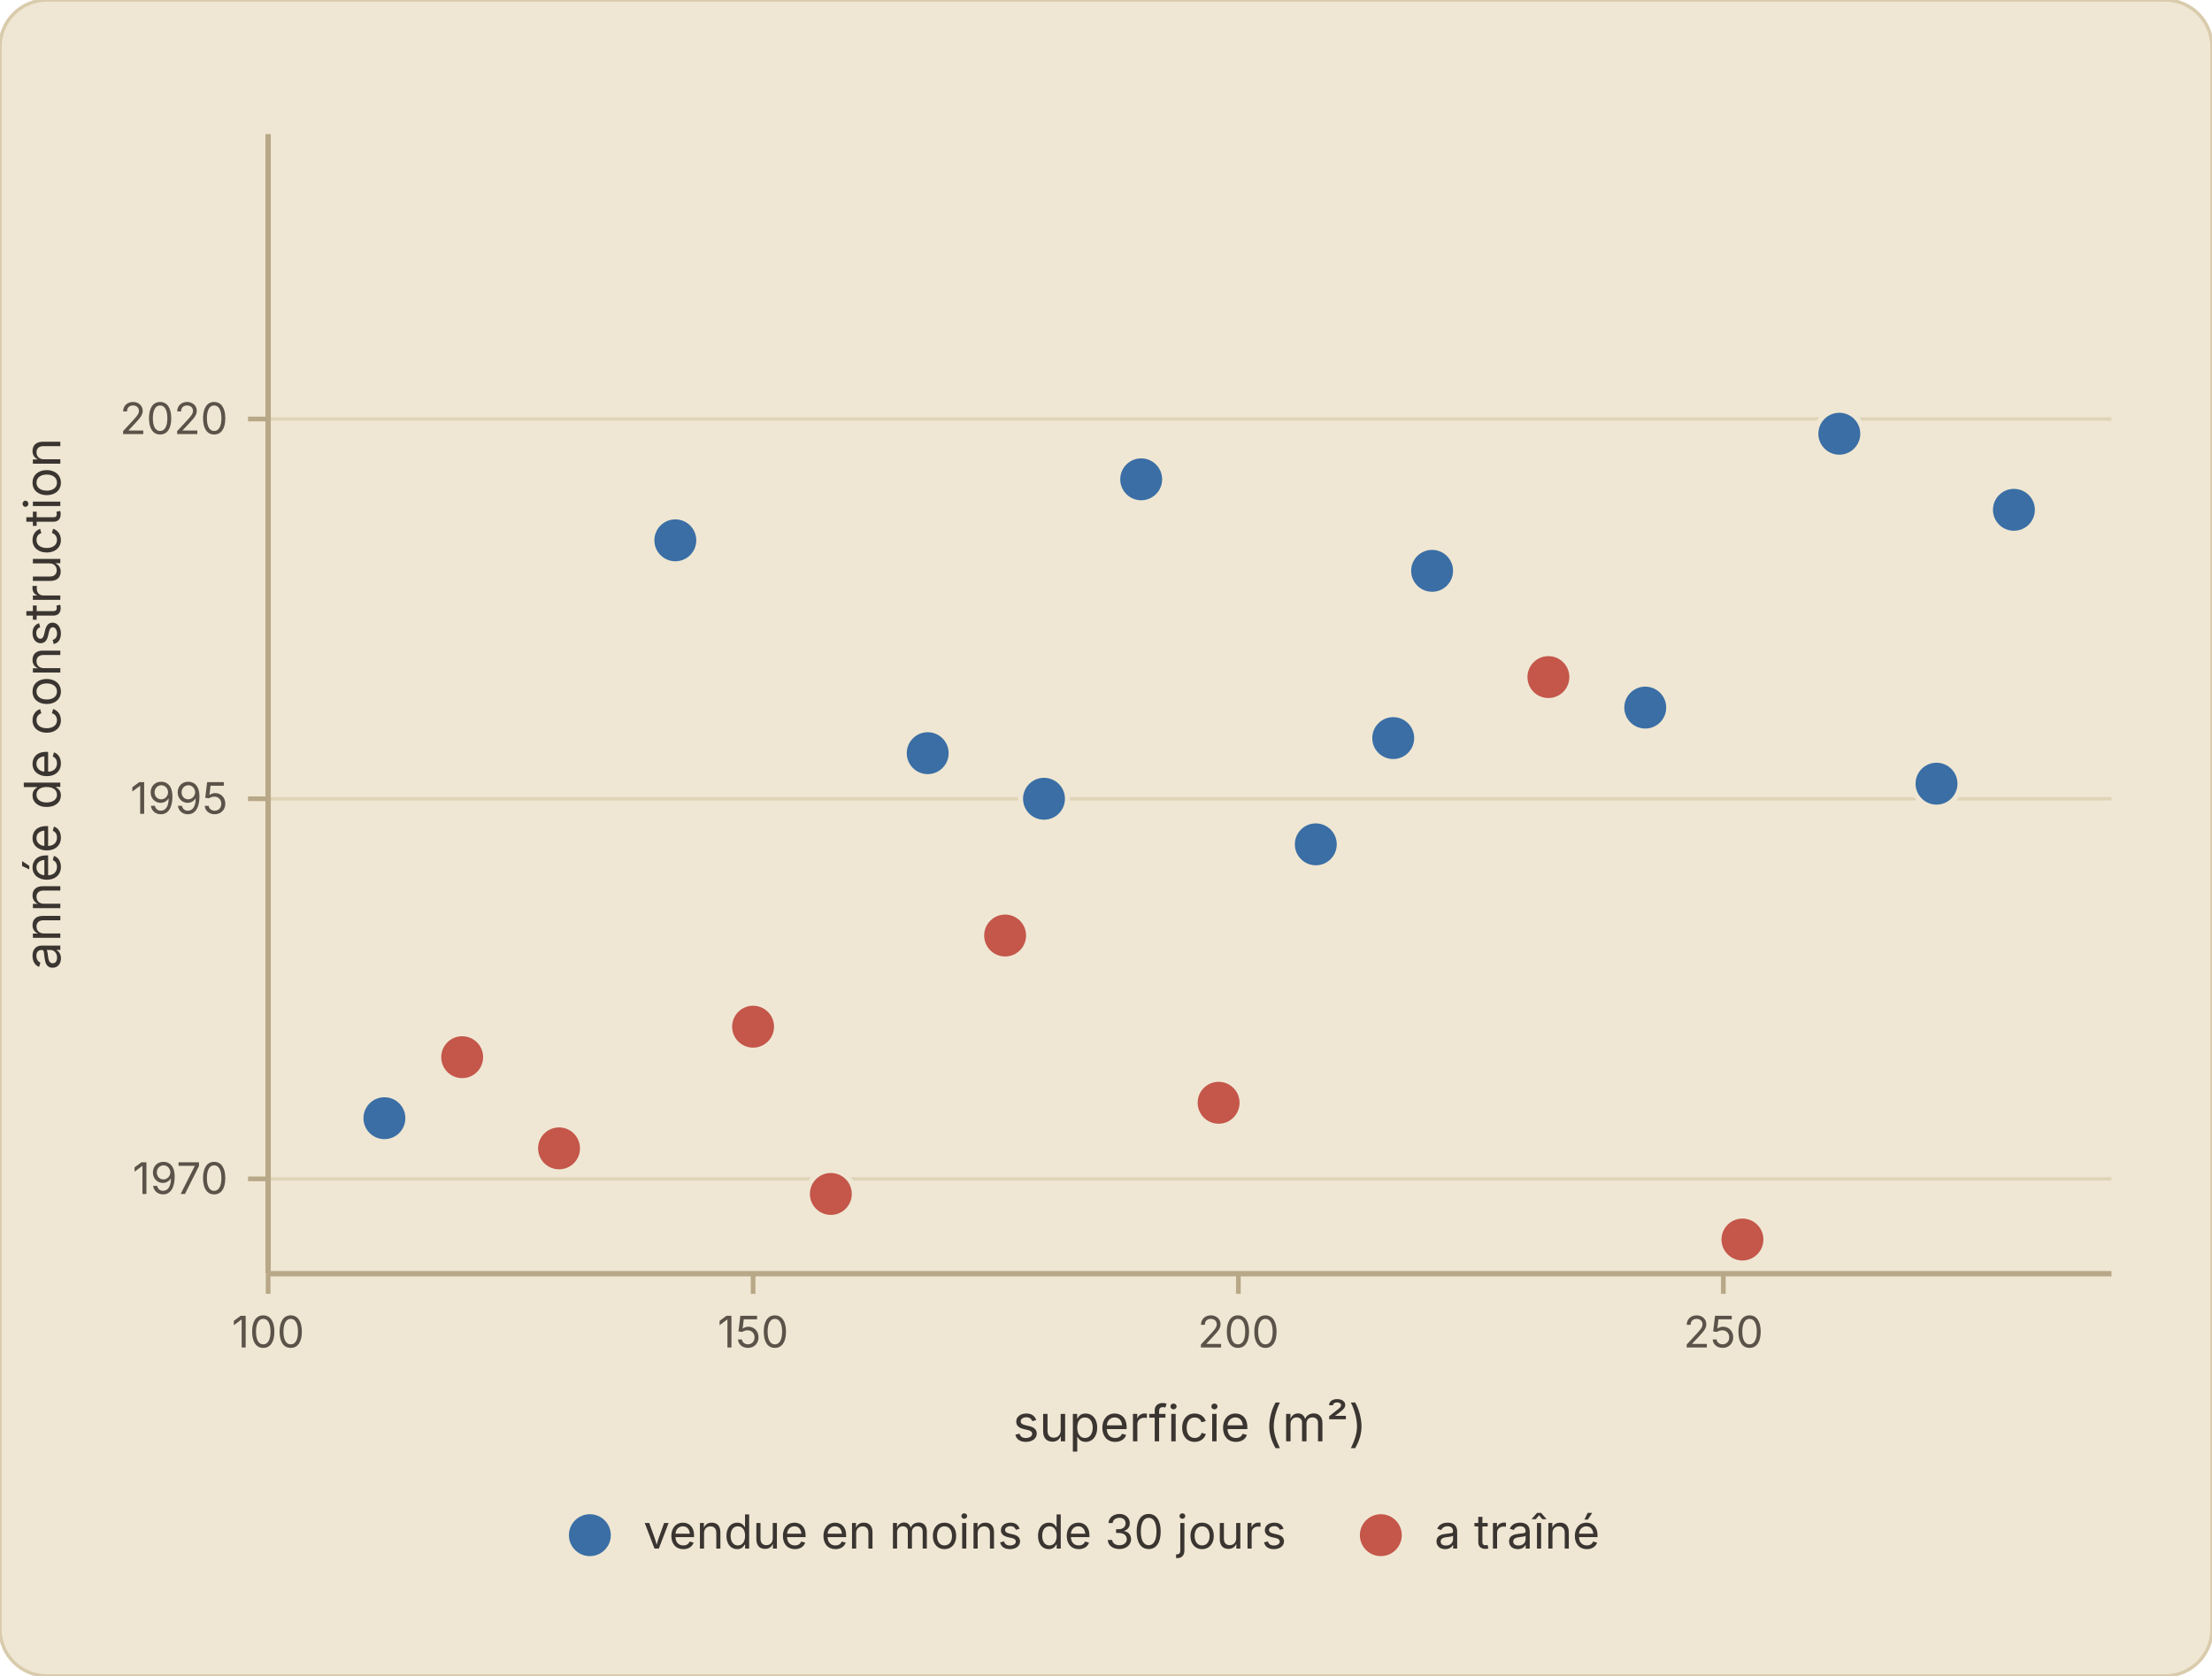
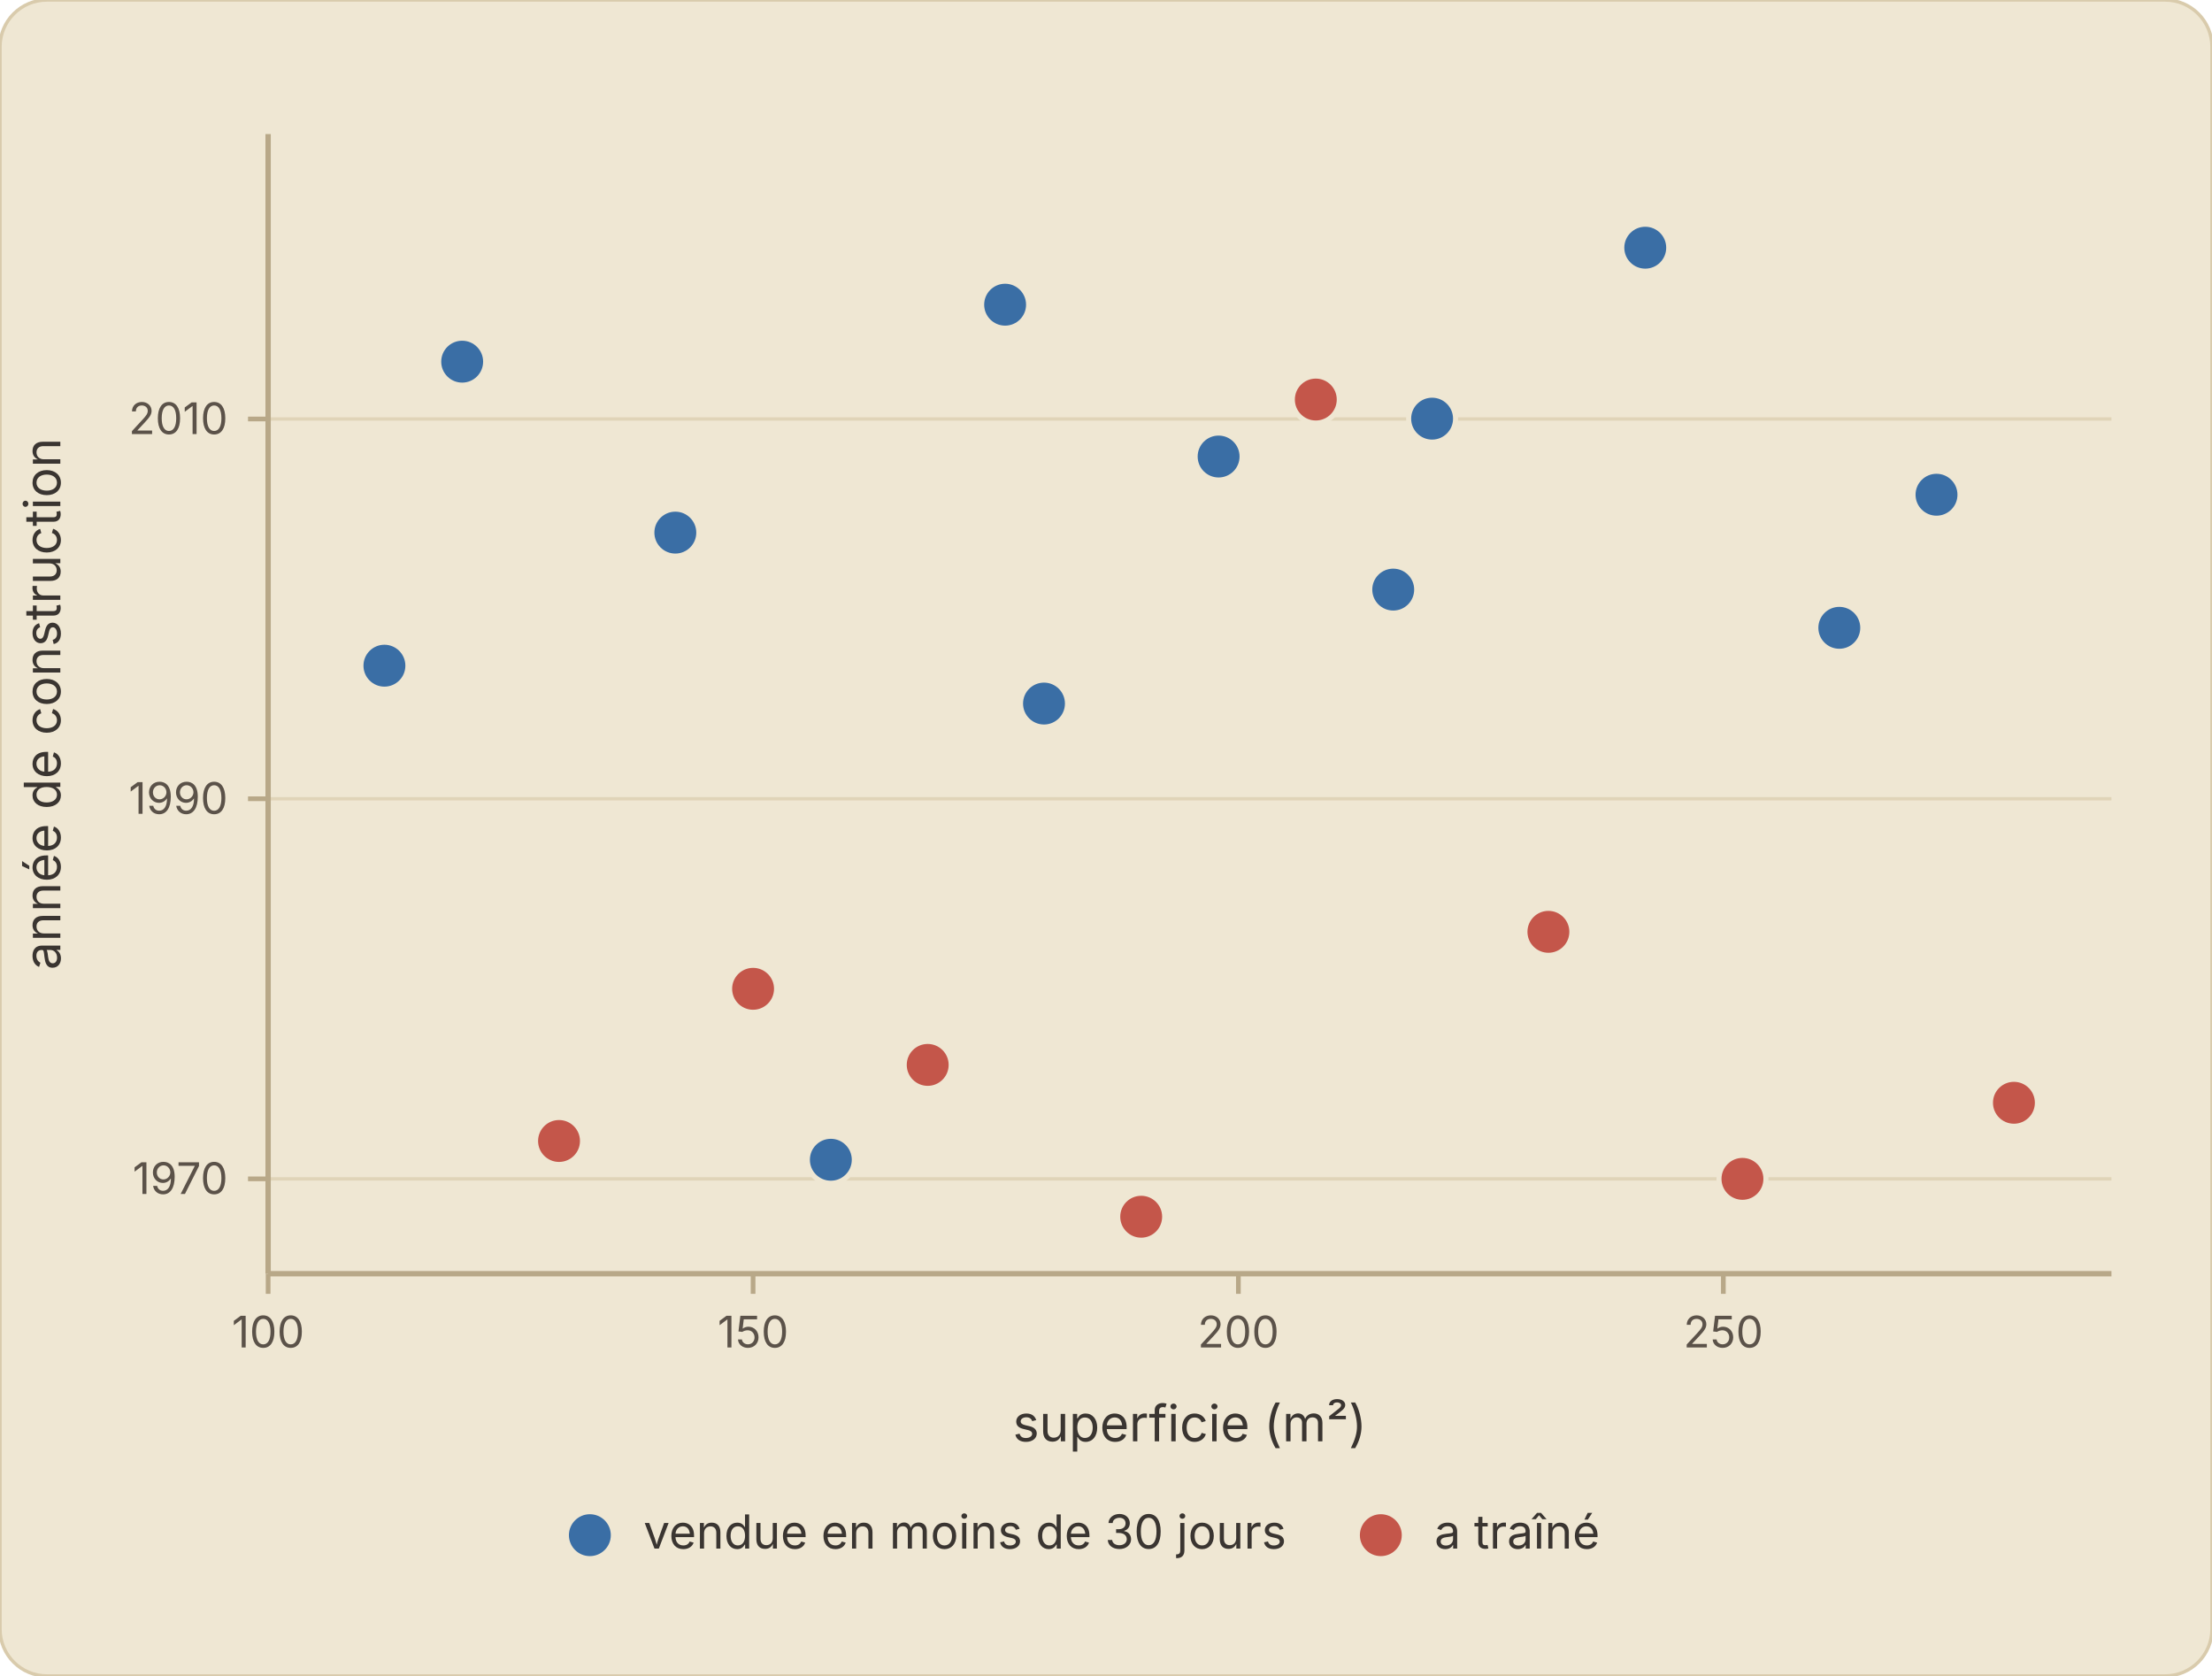
<svg xmlns="http://www.w3.org/2000/svg" viewBox="0 0 660 500" role="img" font-family="system-ui, -apple-system, sans-serif">
  <rect x="0" y="0" width="660" height="500" rx="14" fill="#efe7d3" stroke="#d9cbac" />
  <g stroke="#e0d4b8" stroke-width="1">
    <line x1="80" y1="351.7" x2="630" y2="351.7" />
    <line x1="80" y1="238.3" x2="630" y2="238.3" />
    <line x1="80" y1="125" x2="630" y2="125" />
  </g>
  <g stroke="#b8a888" stroke-width="1.6">
    <line x1="80" y1="40" x2="80" y2="380" />
    <line x1="80" y1="380" x2="630" y2="380" />
  </g>
  <g stroke="#b8a888" stroke-width="1.4">
    <line x1="80" y1="380" x2="80" y2="386" />
    <line x1="224.7" y1="380" x2="224.7" y2="386" />
    <line x1="369.5" y1="380" x2="369.5" y2="386" />
    <line x1="514.2" y1="380" x2="514.2" y2="386" />
  </g>
  <g font-size="13" fill="#5b5249" text-anchor="middle">
    <text x="80" y="402">100</text>
    <text x="224.7" y="402">150</text>
    <text x="369.5" y="402">200</text>
    <text x="514.2" y="402">250</text>
    <text x="355" y="430" font-size="15" fill="#3a3531">superficie (m²)</text>
  </g>
  <g stroke="#b8a888" stroke-width="1.4">
    <line x1="74" y1="351.7" x2="80" y2="351.7" />
    <line x1="74" y1="238.3" x2="80" y2="238.3" />
    <line x1="74" y1="125" x2="80" y2="125" />
  </g>
  <g font-size="13" fill="#5b5249" text-anchor="end">
    <text x="68" y="356.2">1970</text>
-     <text x="68" y="242.8">1995</text>
-     <text x="68" y="129.5">2020</text>
+     <text x="68" y="242.8">1990</text>
+     <text x="68" y="129.5">2010</text>
  </g>
  <text x="18" y="210" font-size="15" fill="#3a3531" text-anchor="middle" transform="rotate(-90 18 210)">année de construction</text>
  <g fill="#3a6ea5" stroke="#efe7d3" stroke-width="1.5">
-     <circle cx="114.7" cy="333.6" r="7" />
-     <circle cx="201.5" cy="161.2" r="7" />
-     <circle cx="276.8" cy="224.7" r="7" />
-     <circle cx="311.5" cy="238.3" r="7" />
-     <circle cx="340.5" cy="143.0" r="7" />
-     <circle cx="392.6" cy="251.9" r="7" />
-     <circle cx="415.7" cy="220.2" r="7" />
-     <circle cx="427.3" cy="170.3" r="7" />
-     <circle cx="490.9" cy="211.1" r="7" />
-     <circle cx="548.8" cy="129.4" r="7" />
-     <circle cx="577.8" cy="233.8" r="7" />
-     <circle cx="600.9" cy="152.1" r="7" />
+     <circle cx="114.7" cy="198.6" r="7" />
+     <circle cx="137.9" cy="107.9" r="7" />
+     <circle cx="201.5" cy="158.9" r="7" />
+     <circle cx="247.9" cy="346.0" r="7" />
+     <circle cx="299.9" cy="90.9" r="7" />
+     <circle cx="311.5" cy="209.9" r="7" />
+     <circle cx="363.6" cy="136.2" r="7" />
+     <circle cx="415.7" cy="175.9" r="7" />
+     <circle cx="427.3" cy="124.9" r="7" />
+     <circle cx="490.9" cy="73.9" r="7" />
+     <circle cx="548.8" cy="187.3" r="7" />
+     <circle cx="577.8" cy="147.6" r="7" />
  </g>
  <g fill="#c4564a" stroke="#efe7d3" stroke-width="1.5">
-     <circle cx="137.9" cy="315.4" r="7" />
-     <circle cx="166.8" cy="342.6" r="7" />
-     <circle cx="224.7" cy="306.3" r="7" />
-     <circle cx="247.9" cy="356.2" r="7" />
-     <circle cx="299.9" cy="279.1" r="7" />
-     <circle cx="363.6" cy="329.0" r="7" />
-     <circle cx="462.0" cy="202.0" r="7" />
-     <circle cx="519.9" cy="369.8" r="7" />
+     <circle cx="166.8" cy="340.4" r="7" />
+     <circle cx="224.7" cy="295.0" r="7" />
+     <circle cx="276.8" cy="317.7" r="7" />
+     <circle cx="340.5" cy="363.0" r="7" />
+     <circle cx="392.6" cy="119.2" r="7" />
+     <circle cx="462.0" cy="278.0" r="7" />
+     <circle cx="519.9" cy="351.7" r="7" />
+     <circle cx="600.9" cy="329.0" r="7" />
  </g>
  <circle cx="176" cy="458" r="7" fill="#3a6ea5" stroke="#efe7d3" stroke-width="1.5" />
  <text x="192" y="462" font-size="14" fill="#3a3531" text-anchor="start">vendue en moins de 30 jours</text>
  <circle cx="412" cy="458" r="7" fill="#c4564a" stroke="#efe7d3" stroke-width="1.5" />
  <text x="428" y="462" font-size="14" fill="#3a3531" text-anchor="start">a traîné</text>
</svg>
